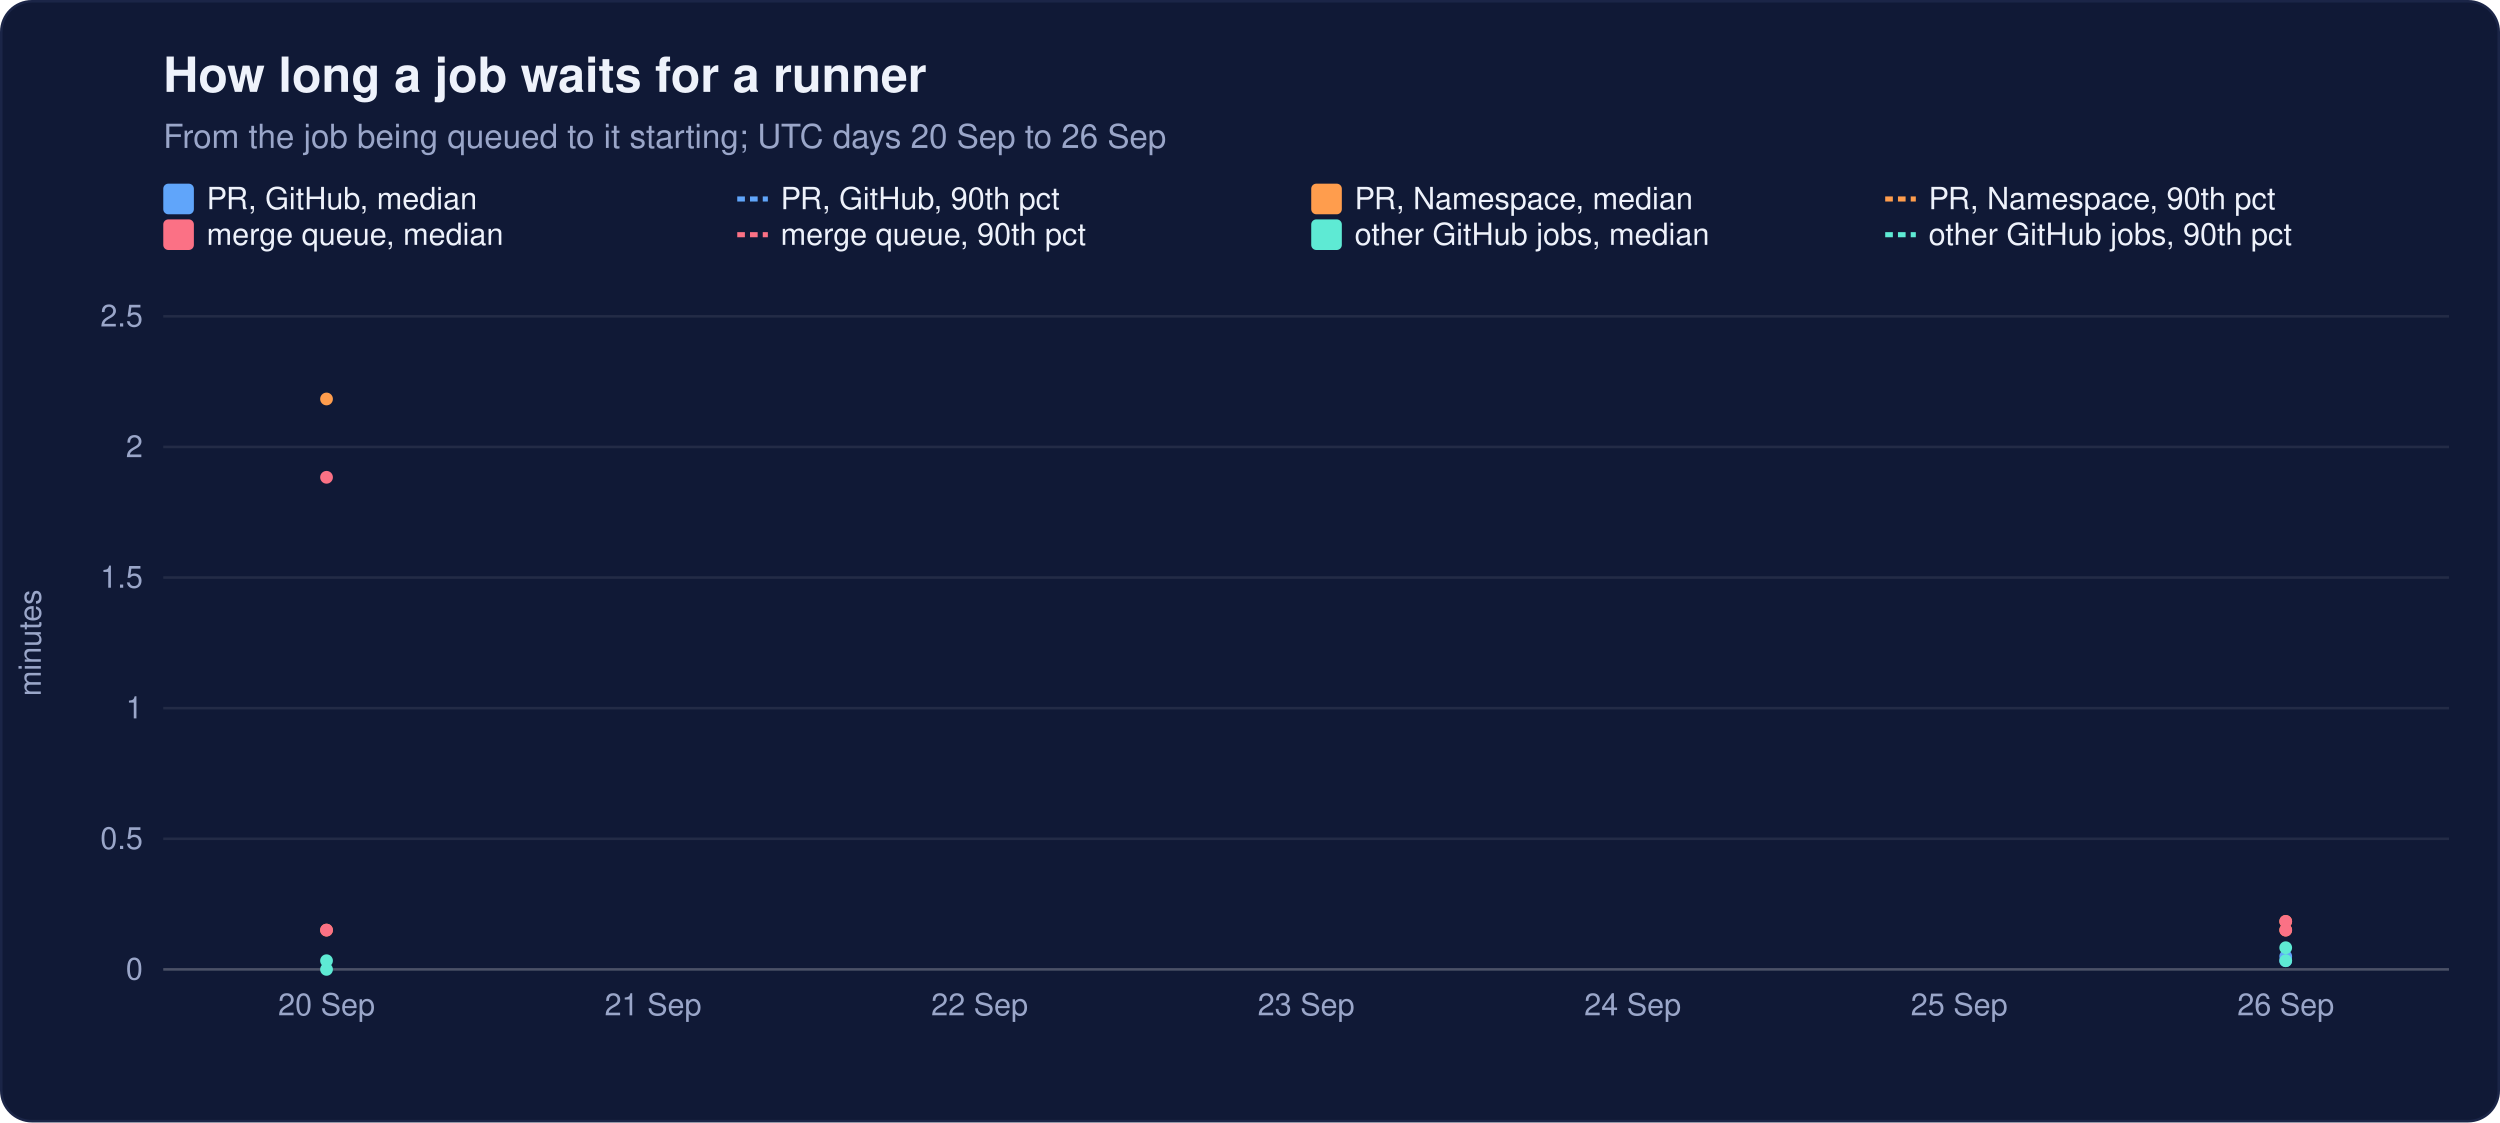
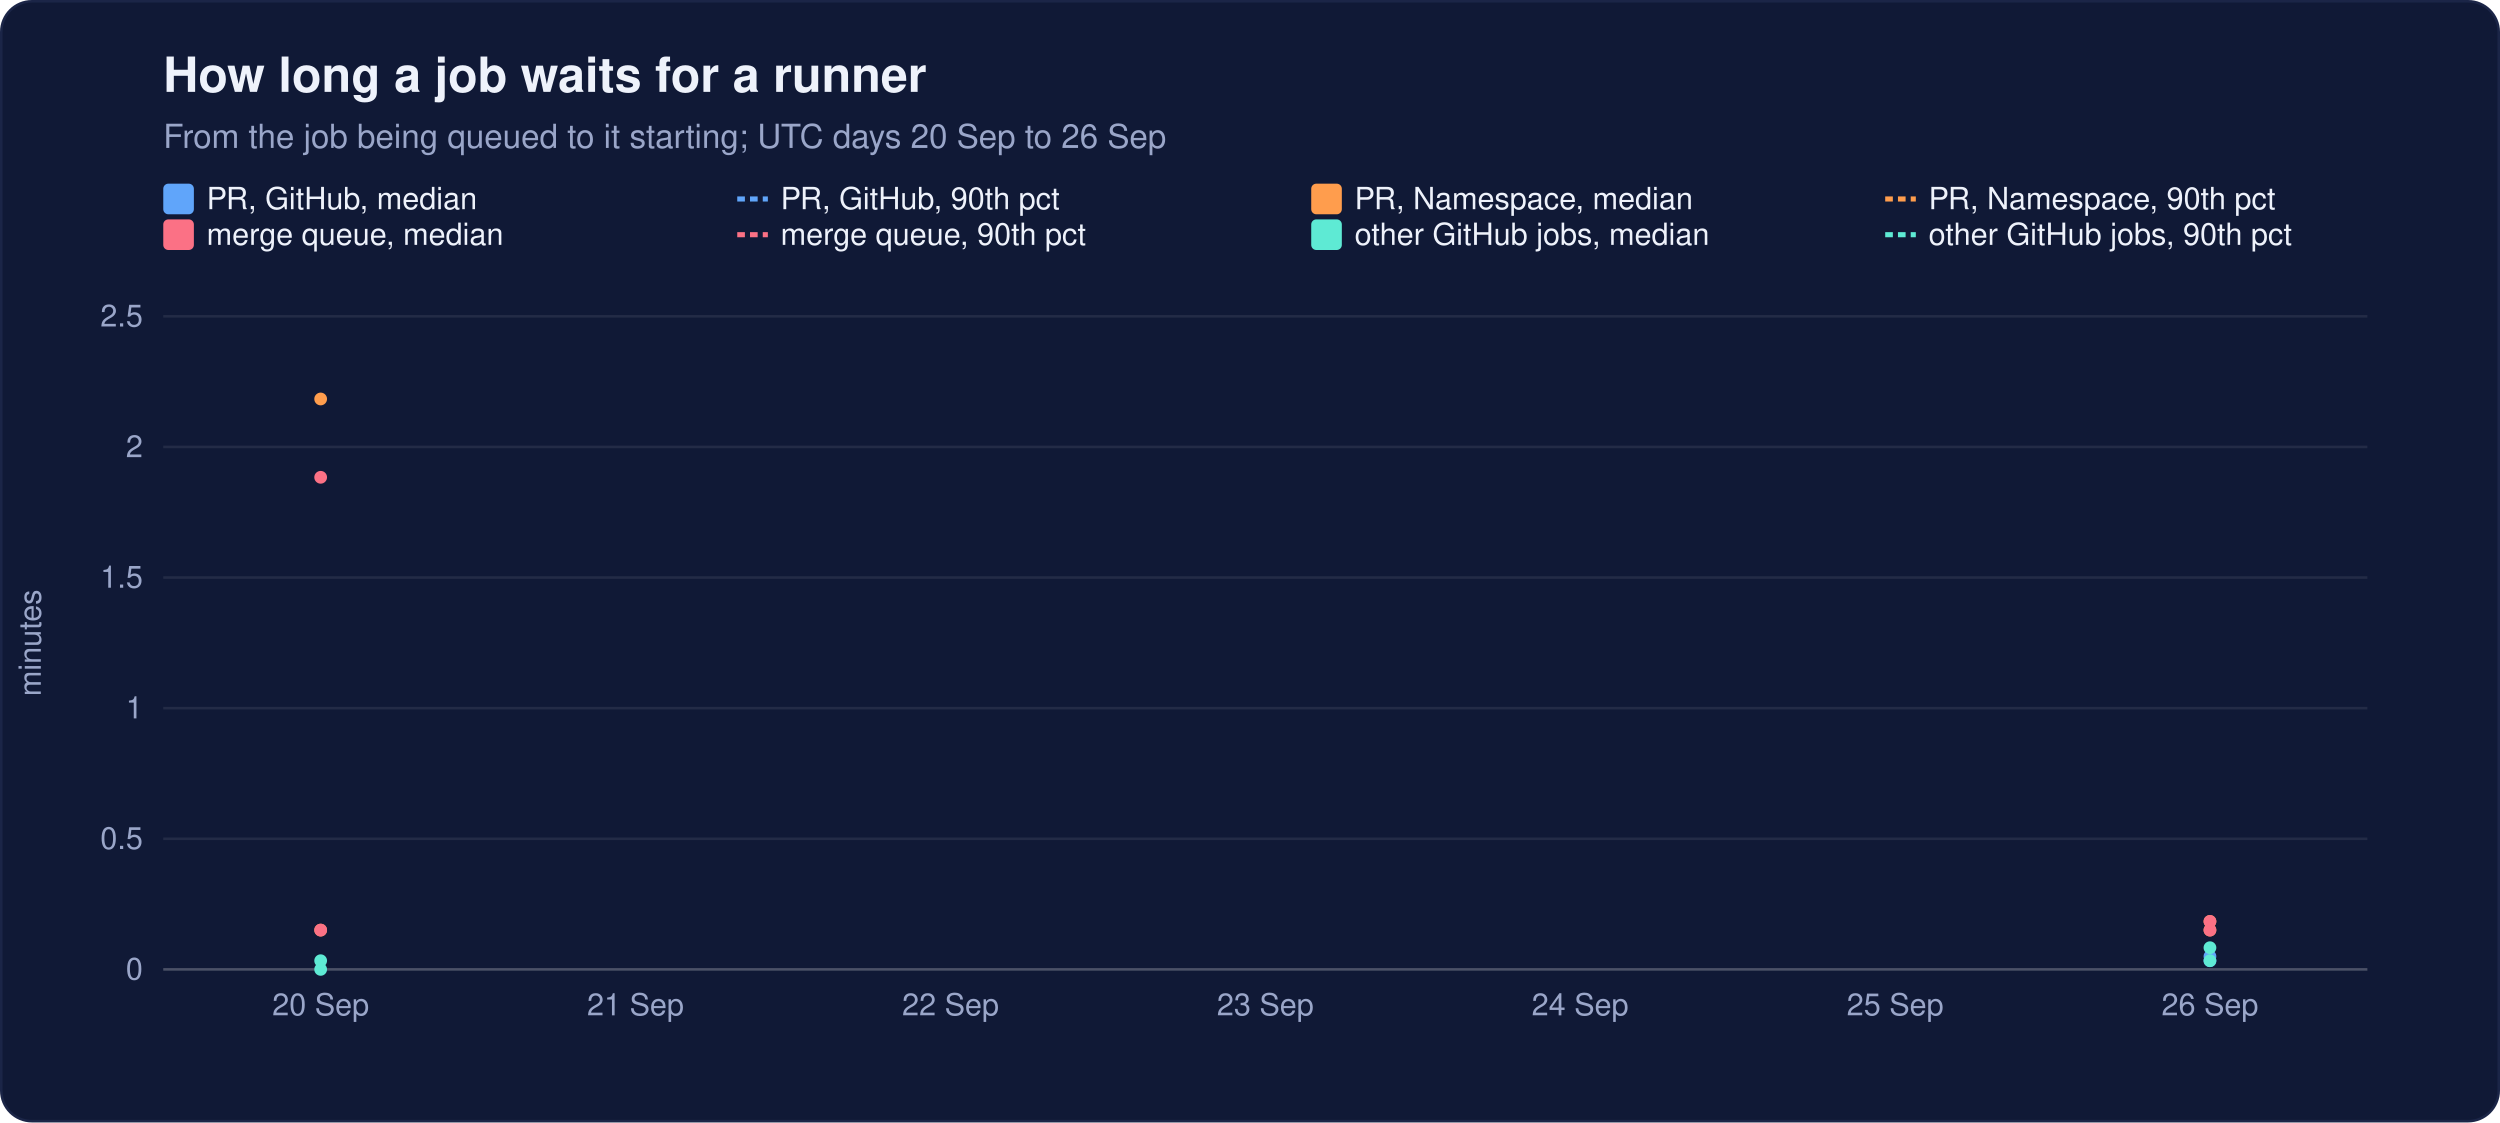
<svg xmlns="http://www.w3.org/2000/svg" viewBox="0 0 980 440" role="img">
  <style>text{font-family:'Helvetica Neue',Helvetica,Arial,'Liberation Sans',sans-serif;fill:#eef2fb}.title{font-size:19.0px;font-weight:600}.subtitle{font-size:13.0px;fill:#9aa6c9}.tick{font-size:12.0px;fill:#9aa6c9}.grid{stroke:rgba(255,255,255,0.08);stroke-width:1.0}.axis{stroke:rgba(255,255,255,0.18);stroke-width:1.0}.legend{font-size:12.0px;fill:#eef2fb}.note{font-size:11.0px;fill:#9aa6c9}</style>
  <rect x="0.5" y="0.5" width="979" height="439" rx="12.0" fill="#101936" stroke="#1b2547" stroke-width="1.0" />
  <text class="title" x="64" y="36">How long a job waits for a runner</text>
  <text class="subtitle" x="64" y="58">From the job being queued to it starting; UTC days 20 Sep to 26 Sep</text>
-   <line class="grid" x1="64" x2="960" y1="380.0" y2="380.0" />
+   <line class="grid" x1="64" x2="928" y1="380.0" y2="380.0" />
  <text class="tick" x="56" y="384.0" text-anchor="end">0</text>
-   <line class="grid" x1="64" x2="960" y1="328.8" y2="328.8" />
+   <line class="grid" x1="64" x2="928" y1="328.8" y2="328.8" />
  <text class="tick" x="56" y="332.8" text-anchor="end">0.5</text>
-   <line class="grid" x1="64" x2="960" y1="277.6" y2="277.6" />
+   <line class="grid" x1="64" x2="928" y1="277.6" y2="277.6" />
  <text class="tick" x="56" y="281.6" text-anchor="end">1</text>
-   <line class="grid" x1="64" x2="960" y1="226.4" y2="226.4" />
+   <line class="grid" x1="64" x2="928" y1="226.4" y2="226.4" />
  <text class="tick" x="56" y="230.4" text-anchor="end">1.5</text>
-   <line class="grid" x1="64" x2="960" y1="175.2" y2="175.2" />
+   <line class="grid" x1="64" x2="928" y1="175.2" y2="175.2" />
  <text class="tick" x="56" y="179.2" text-anchor="end">2</text>
-   <line class="grid" x1="64" x2="960" y1="124.0" y2="124.0" />
+   <line class="grid" x1="64" x2="928" y1="124.0" y2="124.0" />
  <text class="tick" x="56" y="128.0" text-anchor="end">2.5</text>
  <text class="tick" transform="translate(16,252) rotate(-90)" text-anchor="middle">minutes</text>
-   <text class="tick" x="128.0" y="398" text-anchor="middle">20 Sep</text>
-   <text class="tick" x="256.0" y="398" text-anchor="middle">21 Sep</text>
-   <text class="tick" x="384.0" y="398" text-anchor="middle">22 Sep</text>
-   <text class="tick" x="512.0" y="398" text-anchor="middle">23 Sep</text>
-   <text class="tick" x="640.0" y="398" text-anchor="middle">24 Sep</text>
-   <text class="tick" x="768.0" y="398" text-anchor="middle">25 Sep</text>
-   <text class="tick" x="896.0" y="398" text-anchor="middle">26 Sep</text>
-   <line class="axis" x1="64" x2="960" y1="380" y2="380" />
-   <circle cx="896.0" cy="376.6" r="2.5" fill="#60a5fa" />
-   <circle cx="896.0" cy="374.9" r="2.5" fill="#60a5fa" />
-   <circle cx="128.0" cy="364.6" r="2.5" fill="#ff9d4d" />
-   <circle cx="896.0" cy="364.6" r="2.5" fill="#ff9d4d" />
-   <circle cx="128.0" cy="156.4" r="2.5" fill="#ff9d4d" />
-   <circle cx="896.0" cy="361.2" r="2.5" fill="#ff9d4d" />
-   <circle cx="128.0" cy="364.6" r="2.5" fill="#fb7185" />
-   <circle cx="896.0" cy="364.6" r="2.5" fill="#fb7185" />
-   <circle cx="128.0" cy="187.1" r="2.5" fill="#fb7185" />
-   <circle cx="896.0" cy="361.2" r="2.5" fill="#fb7185" />
-   <circle cx="128.0" cy="380.0" r="2.5" fill="#5eead4" />
-   <circle cx="896.0" cy="376.6" r="2.5" fill="#5eead4" />
-   <circle cx="128.0" cy="376.6" r="2.5" fill="#5eead4" />
-   <circle cx="896.0" cy="371.5" r="2.5" fill="#5eead4" />
+   <text class="tick" x="125.7" y="398" text-anchor="middle">20 Sep</text>
+   <text class="tick" x="249.1" y="398" text-anchor="middle">21 Sep</text>
+   <text class="tick" x="372.6" y="398" text-anchor="middle">22 Sep</text>
+   <text class="tick" x="496.0" y="398" text-anchor="middle">23 Sep</text>
+   <text class="tick" x="619.4" y="398" text-anchor="middle">24 Sep</text>
+   <text class="tick" x="742.9" y="398" text-anchor="middle">25 Sep</text>
+   <text class="tick" x="866.3" y="398" text-anchor="middle">26 Sep</text>
+   <line class="axis" x1="64" x2="928" y1="380" y2="380" />
+   <circle cx="866.3" cy="376.6" r="2.5" fill="#60a5fa" />
+   <circle cx="866.3" cy="374.9" r="2.5" fill="#60a5fa" />
+   <circle cx="125.7" cy="364.6" r="2.5" fill="#ff9d4d" />
+   <circle cx="866.3" cy="364.6" r="2.5" fill="#ff9d4d" />
+   <circle cx="125.7" cy="156.4" r="2.5" fill="#ff9d4d" />
+   <circle cx="866.3" cy="361.2" r="2.5" fill="#ff9d4d" />
+   <circle cx="125.7" cy="364.6" r="2.5" fill="#fb7185" />
+   <circle cx="866.3" cy="364.6" r="2.5" fill="#fb7185" />
+   <circle cx="125.7" cy="187.1" r="2.5" fill="#fb7185" />
+   <circle cx="866.3" cy="361.2" r="2.5" fill="#fb7185" />
+   <circle cx="125.7" cy="380.0" r="2.5" fill="#5eead4" />
+   <circle cx="866.3" cy="376.6" r="2.5" fill="#5eead4" />
+   <circle cx="125.7" cy="376.6" r="2.5" fill="#5eead4" />
+   <circle cx="866.3" cy="371.5" r="2.5" fill="#5eead4" />
  <rect x="64" y="72" width="12" height="12" rx="2" fill="#60a5fa" />
  <text class="legend" x="81" y="82">PR, GitHub, median</text>
  <line x1="289" x2="301" y1="78" y2="78" stroke="#60a5fa" stroke-width="2" stroke-dasharray="3 2" />
  <text class="legend" x="306" y="82">PR, GitHub, 90th pct</text>
  <rect x="514" y="72" width="12" height="12" rx="2" fill="#ff9d4d" />
  <text class="legend" x="531" y="82">PR, Namespace, median</text>
  <line x1="739" x2="751" y1="78" y2="78" stroke="#ff9d4d" stroke-width="2" stroke-dasharray="3 2" />
  <text class="legend" x="756" y="82">PR, Namespace, 90th pct</text>
  <rect x="64" y="86" width="12" height="12" rx="2" fill="#fb7185" />
  <text class="legend" x="81" y="96">merge queue, median</text>
  <line x1="289" x2="301" y1="92" y2="92" stroke="#fb7185" stroke-width="2" stroke-dasharray="3 2" />
  <text class="legend" x="306" y="96">merge queue, 90th pct</text>
  <rect x="514" y="86" width="12" height="12" rx="2" fill="#5eead4" />
  <text class="legend" x="531" y="96">other GitHub jobs, median</text>
  <line x1="739" x2="751" y1="92" y2="92" stroke="#5eead4" stroke-width="2" stroke-dasharray="3 2" />
  <text class="legend" x="756" y="96">other GitHub jobs, 90th pct</text>
</svg>
